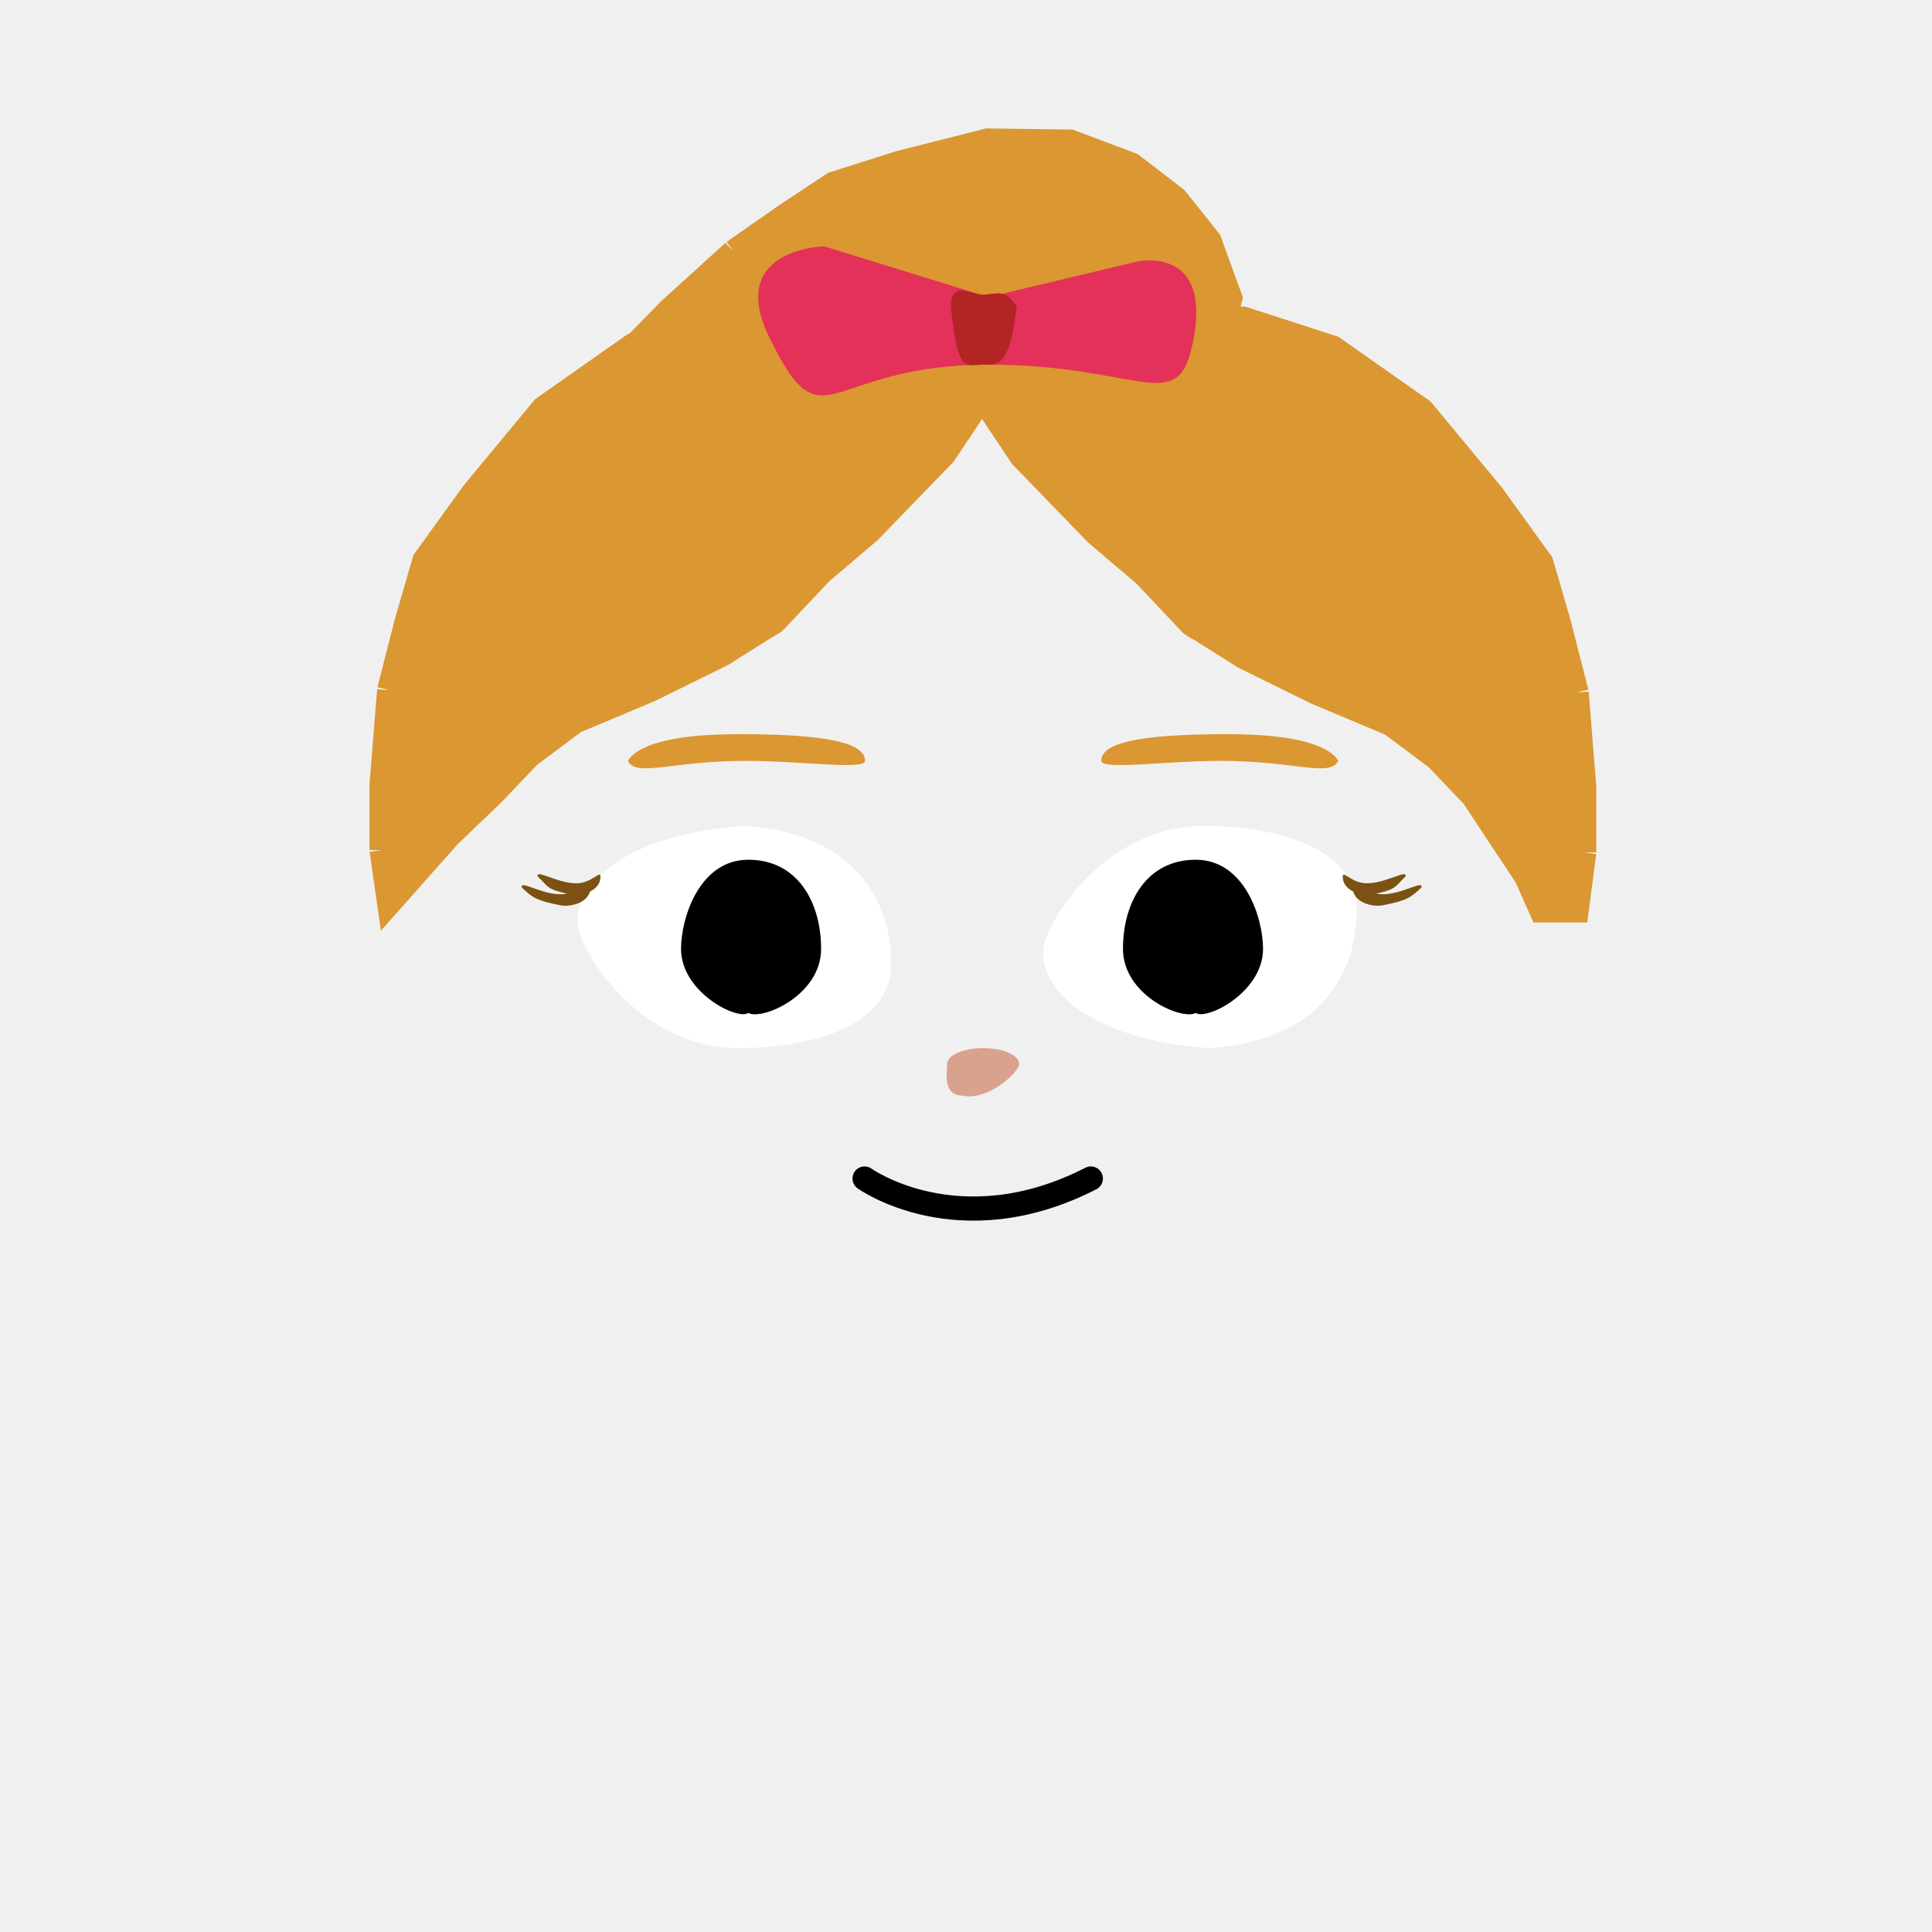
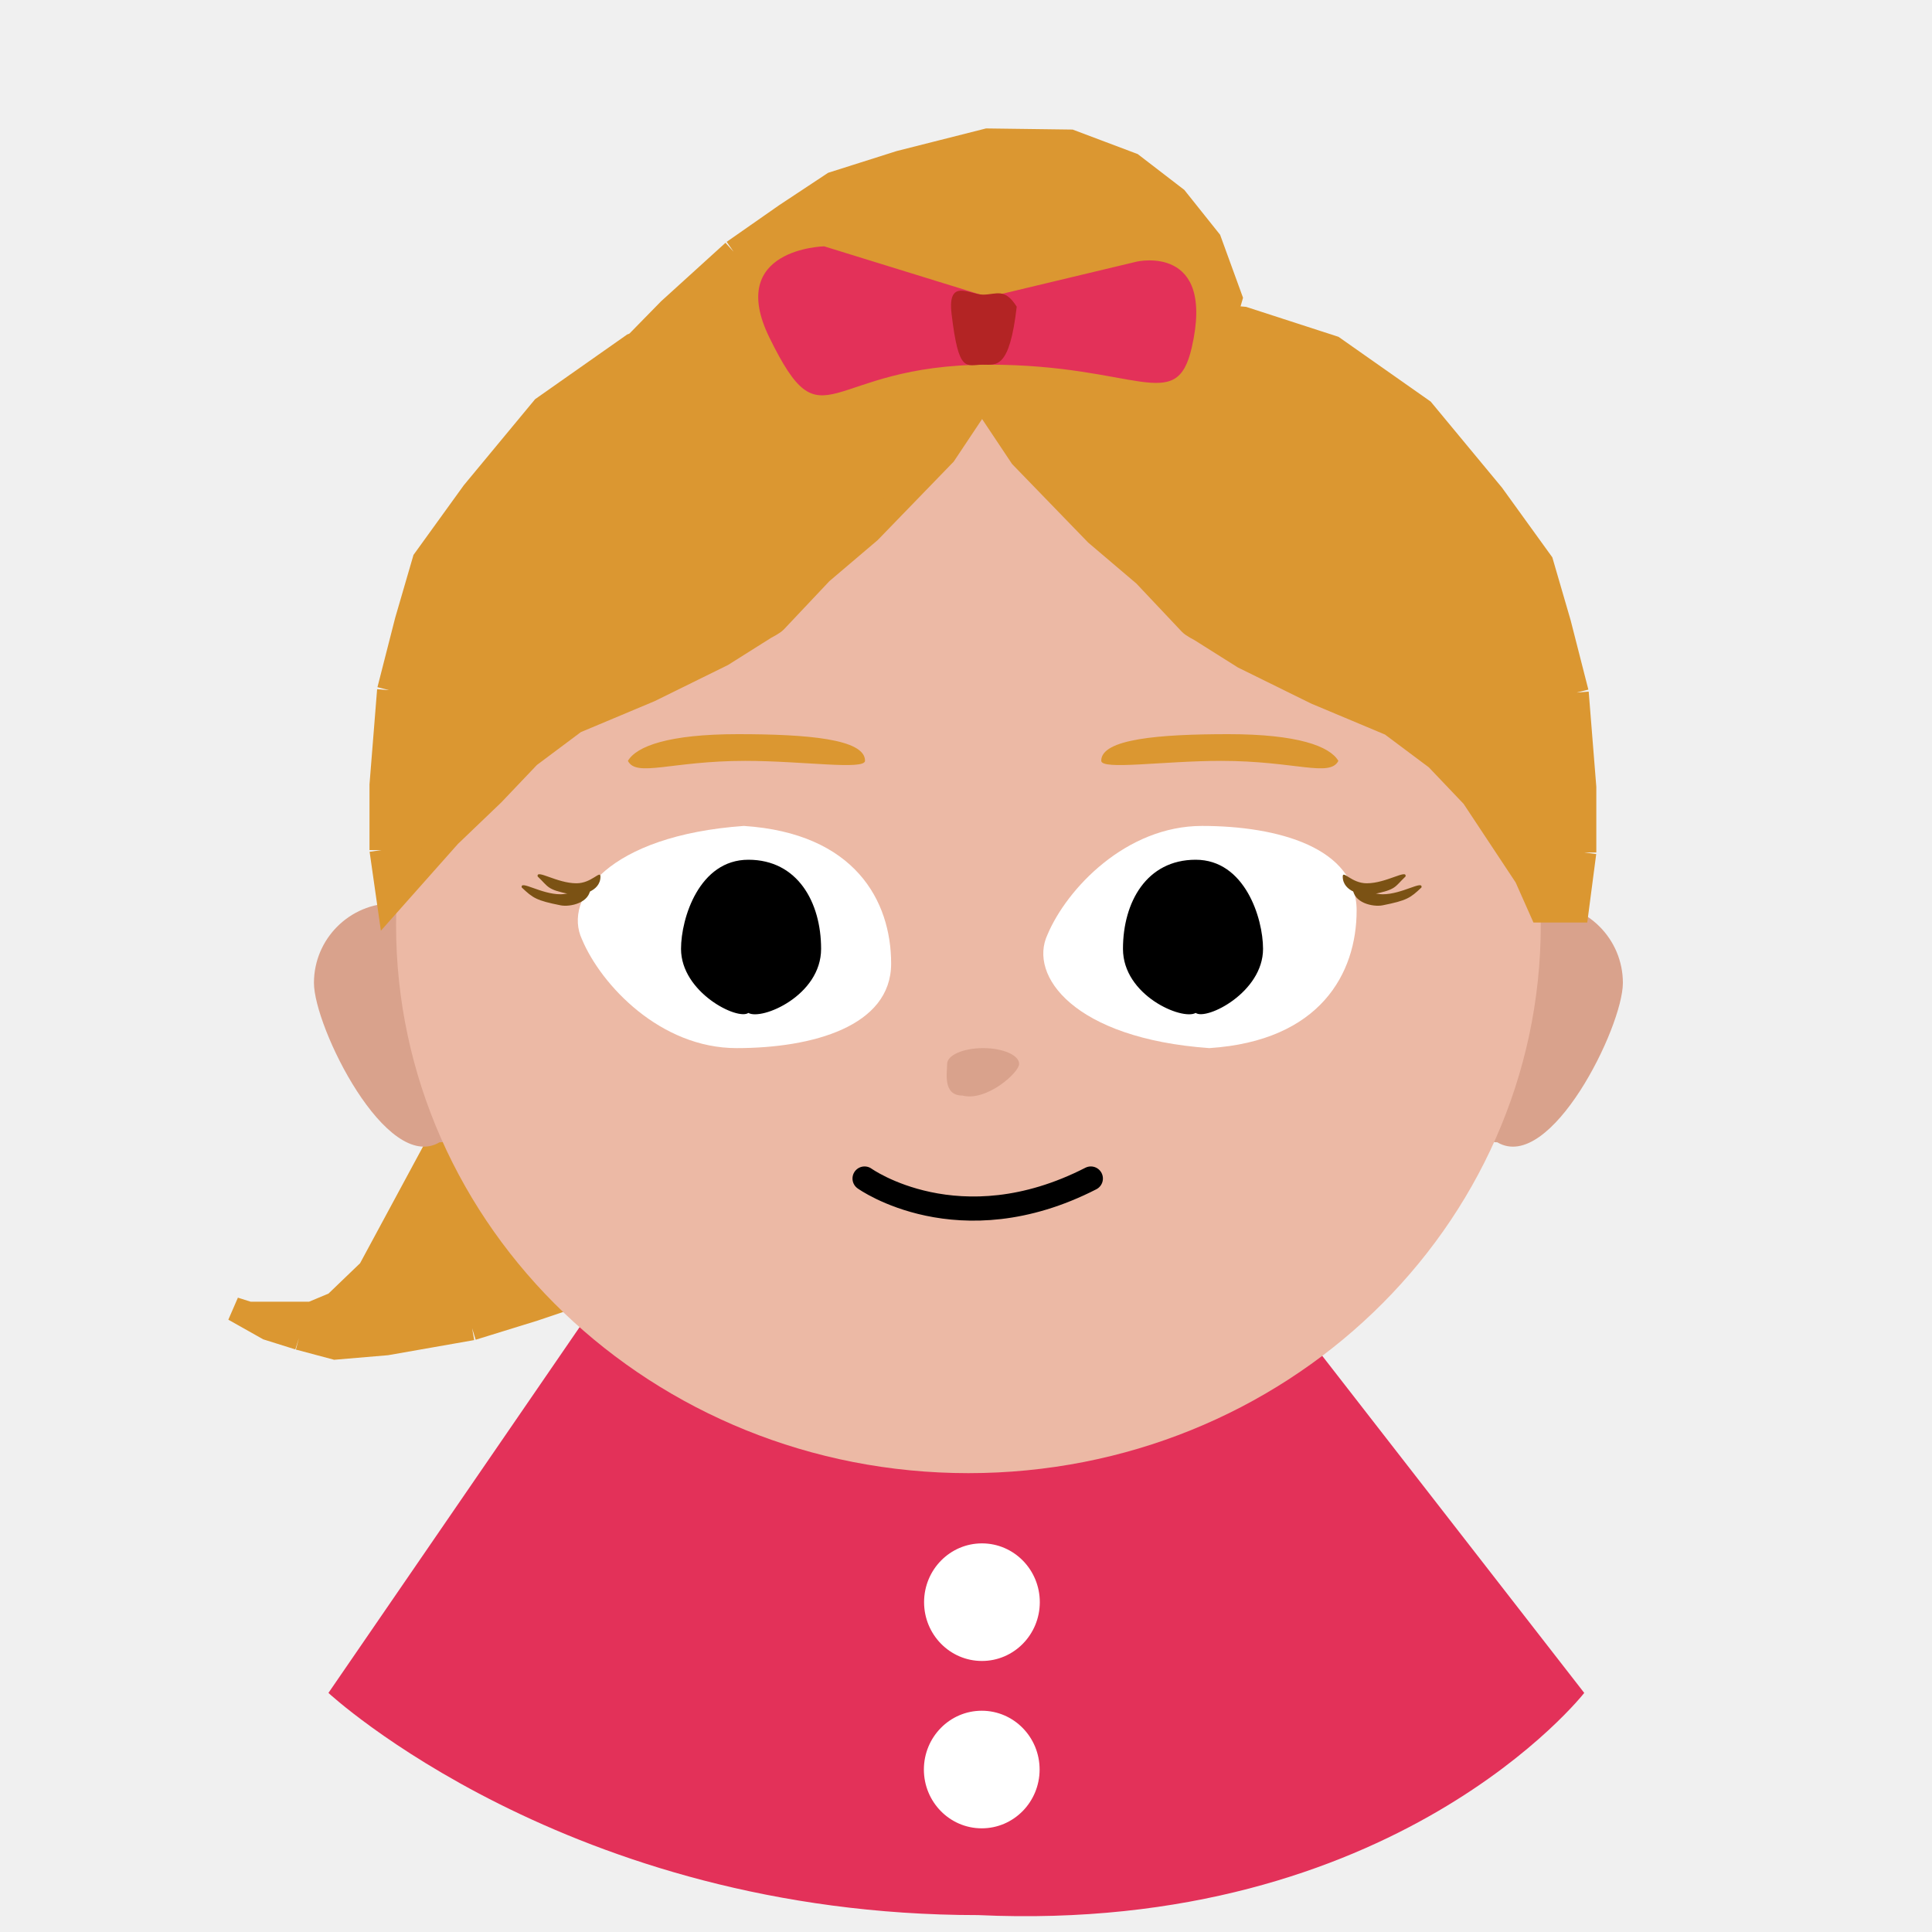
<svg xmlns="http://www.w3.org/2000/svg" width="80" height="80" viewBox="0 0 80 80" fill="none">
+   <path d="M28.235 48.786L49.051 48.81L65.6 70.1C65.6 70.1 57.8 80.1 40.5 79.3C23.5 79.3 13.6 70.1 13.6 70.1L28.235 48.786Z" fill="#E33159" />
+   <path d="M40.657 68.777C41.98 68.779 43.054 67.69 43.056 66.345C43.057 65.001 41.986 63.909 40.663 63.908C39.34 63.906 38.266 64.995 38.264 66.34C38.263 67.684 39.334 68.776 40.657 68.777Z" fill="white" />
+   <path d="M40.649 75.707C41.972 75.709 43.046 74.62 43.048 73.275C43.049 71.93 41.978 70.839 40.655 70.838C39.332 70.836 38.258 71.925 38.256 73.27C38.255 74.614 39.326 75.706 40.649 75.707Z" fill="white" />
+   <path d="M20.924 44.12C20.874 44.163 20.803 44.269 20.715 44.427L19.832 45.722L19.549 45.722L18.719 46.3L15.312 52.615L13.88 53.991L12.9 54.4L11.9 54.4L10.3 54.4L9.7 54.21L11.1 54.998L12.38 55.4L13.88 55.8L16.005 55.62L19.549 54.998L22.098 54.21L24.329 53.459L26.72 51.826L29.681 49.537L31.761 46.814L32.568 44.24L32.579 41.959L32.052 39.808L30.699 37.686L29.25 37.118L26.674 38.758L24.002 41.148L22.61 42.65L20.924 44.12Z" fill="#DB9731" />
+   <path d="M20.924 44.12C20.4 44.574 17.495 52.127 15.92 52.685L13.88 53.991M20.924 44.12L22.61 42.65L24.002 41.148L26.674 38.758L29.25 37.118L30.699 37.686L32.052 39.808L32.579 41.959L32.568 44.24L31.761 46.814L29.681 49.537L26.72 51.826L24.329 53.459L22.098 54.21L19.549 54.998M20.924 44.12L19.832 45.722L18.719 45.722L19.549 45.722L18.719 46.3L15.312 52.615L13.88 53.991M13.88 53.991L12.9 54.4L11.9 54.4L10.3 54.4L9.7 54.21L11.1 54.998L12.38 55.4M12.38 55.4L19.549 54.998M12.38 55.4L13.88 55.8L16.005 55.62L19.549 54.998" stroke="#DB9731" />
+   <path d="M60.6 40.7C60.6 42.523 60.178 47.3 62 47.3C64.2 48.6 67.2 42.523 67.2 40.7C67.2 38.877 65.722 37.4 63.9 37.4C62.078 37.4 60.6 38.877 60.6 40.7Z" fill="#D9A28C" />
+   <path d="M19.6 40.7C19.6 42.523 20.023 47.3 18.2 47.3C16 48.6 13 42.523 13 40.7C13 38.877 14.477 37.4 16.3 37.4C18.122 37.4 19.6 38.877 19.6 40.7Z" fill="#D9A28C" />
+   <ellipse cx="40.1" cy="38.3" rx="23.7" ry="22.7" fill="#ECB9A5" />
  <path d="M39.875 16.071C39.811 16.084 39.684 16.073 39.504 16.046L37.936 15.94L35.553 15.493L33.236 14.884L31.418 14.916L29.696 15.238L27.73 15.515L24.751 16.171L26.003 14.59L27.725 12.832L30.377 10.424L32.555 8.903L34.51 7.61L37.266 6.736L40.889 5.819L44.323 5.864L46.864 6.821L48.687 8.223L50.08 9.969L50.946 12.348L50.517 13.842L47.644 14.857L44.116 15.484L42.072 15.652L39.875 16.071Z" fill="#DB9731" />
  <path d="M39.875 16.071C39.196 16.203 31.413 13.819 30.011 14.715L27.73 15.515M39.875 16.071L42.072 15.652L44.116 15.484L47.644 14.857L50.517 13.842L50.946 12.348L50.08 9.969L48.687 8.223L46.864 6.821L44.323 5.864L40.889 5.819L37.266 6.736L34.51 7.61L32.555 8.903L30.377 10.424M39.875 16.071L37.936 15.94L35.553 15.493L33.236 14.884L31.418 14.916L29.696 15.238L27.73 15.515M27.73 15.515L24.751 16.171L26.003 14.59M26.003 14.59L27.725 12.832L30.377 10.424M26.003 14.59L30.377 10.424" stroke="#DB9731" />
  <path d="M32.1 25.714C32.045 25.773 31.899 25.863 31.679 25.979L29.9 27.1L26.9 28.578L23.8 29.879L21.9 31.3L20.403 32.873L18.6 34.6L16.114 37.4L15.8 35.2V32.5L16.114 28.578L16.846 25.714L17.578 23.2L19.6 20.4L22.5 16.9L26.2 14.3L29.9 13.1L33.3 12.8L36.6 13.1L40 14.3L41.1 15.8L39.1 18.8L36 22L34 23.7L32.1 25.714Z" fill="#DB9731" />
  <path d="M32.1 25.714C31.514 26.339 20.752 30.443 20.194 32.222L18.6 34.6M32.1 25.714L34 23.7L36 22L39.1 18.8L41.1 15.8L40 14.3L36.6 13.1L33.3 12.8L29.9 13.1L26.2 14.3L22.5 16.9L19.6 20.4L17.578 23.2L16.846 25.714L16.114 28.578M32.1 25.714L29.9 27.1L26.9 28.578L23.8 29.879L21.9 31.3L20.403 32.873L18.6 34.6M18.6 34.6L16.114 37.4L15.8 35.2M15.8 35.2V32.5L16.114 28.578M15.8 35.2L16.114 28.578" stroke="#DB9731" />
  <path d="M49.3 25.814C49.355 25.873 49.501 25.963 49.721 26.079L51.5 27.2L54.5 28.678L57.6 29.979L59.5 31.4L60.997 32.973L63.2 36.3L63.822 37.7H65.286L65.6 35.3V32.6L65.286 28.678L64.554 25.814L63.822 23.3L61.8 20.5L58.9 17L55.2 14.4L51.5 13.2L48.1 12.9L44.8 13.2L41.4 14.4L40.3 15.9L42.3 18.9L45.4 22.1L47.4 23.8L49.3 25.814Z" fill="#DB9731" />
  <path d="M49.3 25.814C49.886 26.439 60.648 30.543 61.206 32.322L63.2 36.3M49.3 25.814L47.4 23.8L45.4 22.1L42.3 18.9L40.3 15.9L41.4 14.4L44.8 13.2L48.1 12.9L51.5 13.2L55.2 14.4L58.9 17L61.8 20.5L63.822 23.3L64.554 25.814L65.286 28.678M49.3 25.814L51.5 27.2L54.5 28.678L57.6 29.979L59.5 31.4L60.997 32.973L63.2 36.3M63.2 36.3L63.822 37.7H65.286L65.6 35.3M65.6 35.3V32.6L65.286 28.678M65.6 35.3L65.286 28.678" stroke="#DB9731" />
  <path d="M34.126 10.2L40.927 12.302L47.08 10.831C47.08 10.831 50.341 10.088 49.346 14.399C48.7 17.2 47.08 15.1 40.927 15.1C34.079 15.1 34.126 18.6 31.86 13.979C30.049 10.288 34.126 10.2 34.126 10.2Z" fill="#E33159" />
  <path d="M42.1 12.7C41.8 15.3 41.256 15.1 40.703 15.1C40.003 15.1 39.7 15.5 39.403 13C39.225 11.498 40.151 12.2 40.703 12.2C41.256 12.2 41.6 11.9 42.1 12.7Z" fill="#B32424" />
  <path d="M36.9 39.9C36.9 42.496 33.648 43.4 30.5 43.4C27.352 43.4 24.9 40.8 24.1 38.9C23.3 37.2 25.2 34.6 30.8 34.2C35.4 34.5 36.9 37.304 36.9 39.9Z" fill="white" />
  <path d="M56.175 37.7C56.175 35.104 52.923 34.2 49.775 34.2C46.627 34.2 44.175 36.8 43.375 38.7C42.575 40.4 44.475 43 50.075 43.4C54.675 43.1 56.175 40.296 56.175 37.7Z" fill="white" />
  <path d="M28.2 39.29C28.2 41.094 30.542 42.262 30.988 41.943C31.546 42.262 34 41.224 34 39.29C34 37.355 33.021 35.6 30.988 35.6C28.956 35.6 28.2 38.016 28.2 39.29Z" fill="black" />
  <path d="M24.447 36.753C24.447 36.47 23.841 37.03 23.21 37.03C22.401 37.03 21.534 36.43 21.604 36.748C22.067 37.187 22.21 37.287 23.21 37.487C23.603 37.566 24.447 37.389 24.447 36.753Z" fill="#7B5214" />
  <path d="M24.864 36.297C24.864 36.015 24.501 36.575 23.87 36.575C23.06 36.575 22.194 35.975 22.264 36.293C22.727 36.732 22.627 36.832 23.627 37.032C24.019 37.111 24.864 36.934 24.864 36.297Z" fill="#7B5214" />
  <path d="M56.016 36.753C56.016 36.47 56.623 37.03 57.253 37.03C58.063 37.03 58.93 36.43 58.86 36.748C58.397 37.187 58.253 37.287 57.253 37.487C56.861 37.566 56.016 37.389 56.016 36.753Z" fill="#7B5214" />
  <path d="M55.6 36.297C55.6 36.015 55.963 36.575 56.594 36.575C57.404 36.575 58.27 35.975 58.2 36.293C57.737 36.732 57.837 36.832 56.837 37.032C56.445 37.111 55.6 36.934 55.6 36.297Z" fill="#7B5214" />
  <path d="M52.3 39.29C52.3 41.094 49.958 42.262 49.511 41.943C48.954 42.262 46.5 41.224 46.5 39.29C46.5 37.355 47.479 35.6 49.511 35.6C51.544 35.6 52.3 38.016 52.3 39.29Z" fill="black" />
  <path d="M45.6 31.5C45.6 31.9 48.181 31.506 50.563 31.506C53.621 31.506 55.063 32.2 55.419 31.506C55.063 30.9 53.734 30.4 50.863 30.4C47.991 30.4 45.6 30.6 45.6 31.5Z" fill="#DB9731" />
  <path d="M35.819 31.5C35.819 31.9 33.237 31.506 30.856 31.506C27.797 31.506 26.356 32.2 26 31.506C26.356 30.9 27.684 30.4 30.556 30.4C33.428 30.4 35.819 30.6 35.819 31.5Z" fill="#DB9731" />
  <path d="M35.8 48.8C35.8 48.8 39.7 51.6 45.169 48.8" stroke="black" stroke-linecap="round" />
  <path d="M39.219 44.055C39.219 44.416 39.028 45.364 39.851 45.364C40.845 45.622 42.2 44.416 42.2 44.055C42.2 43.693 41.533 43.4 40.71 43.4C39.886 43.4 39.219 43.693 39.219 44.055Z" fill="#D9A28C" />
</svg>
